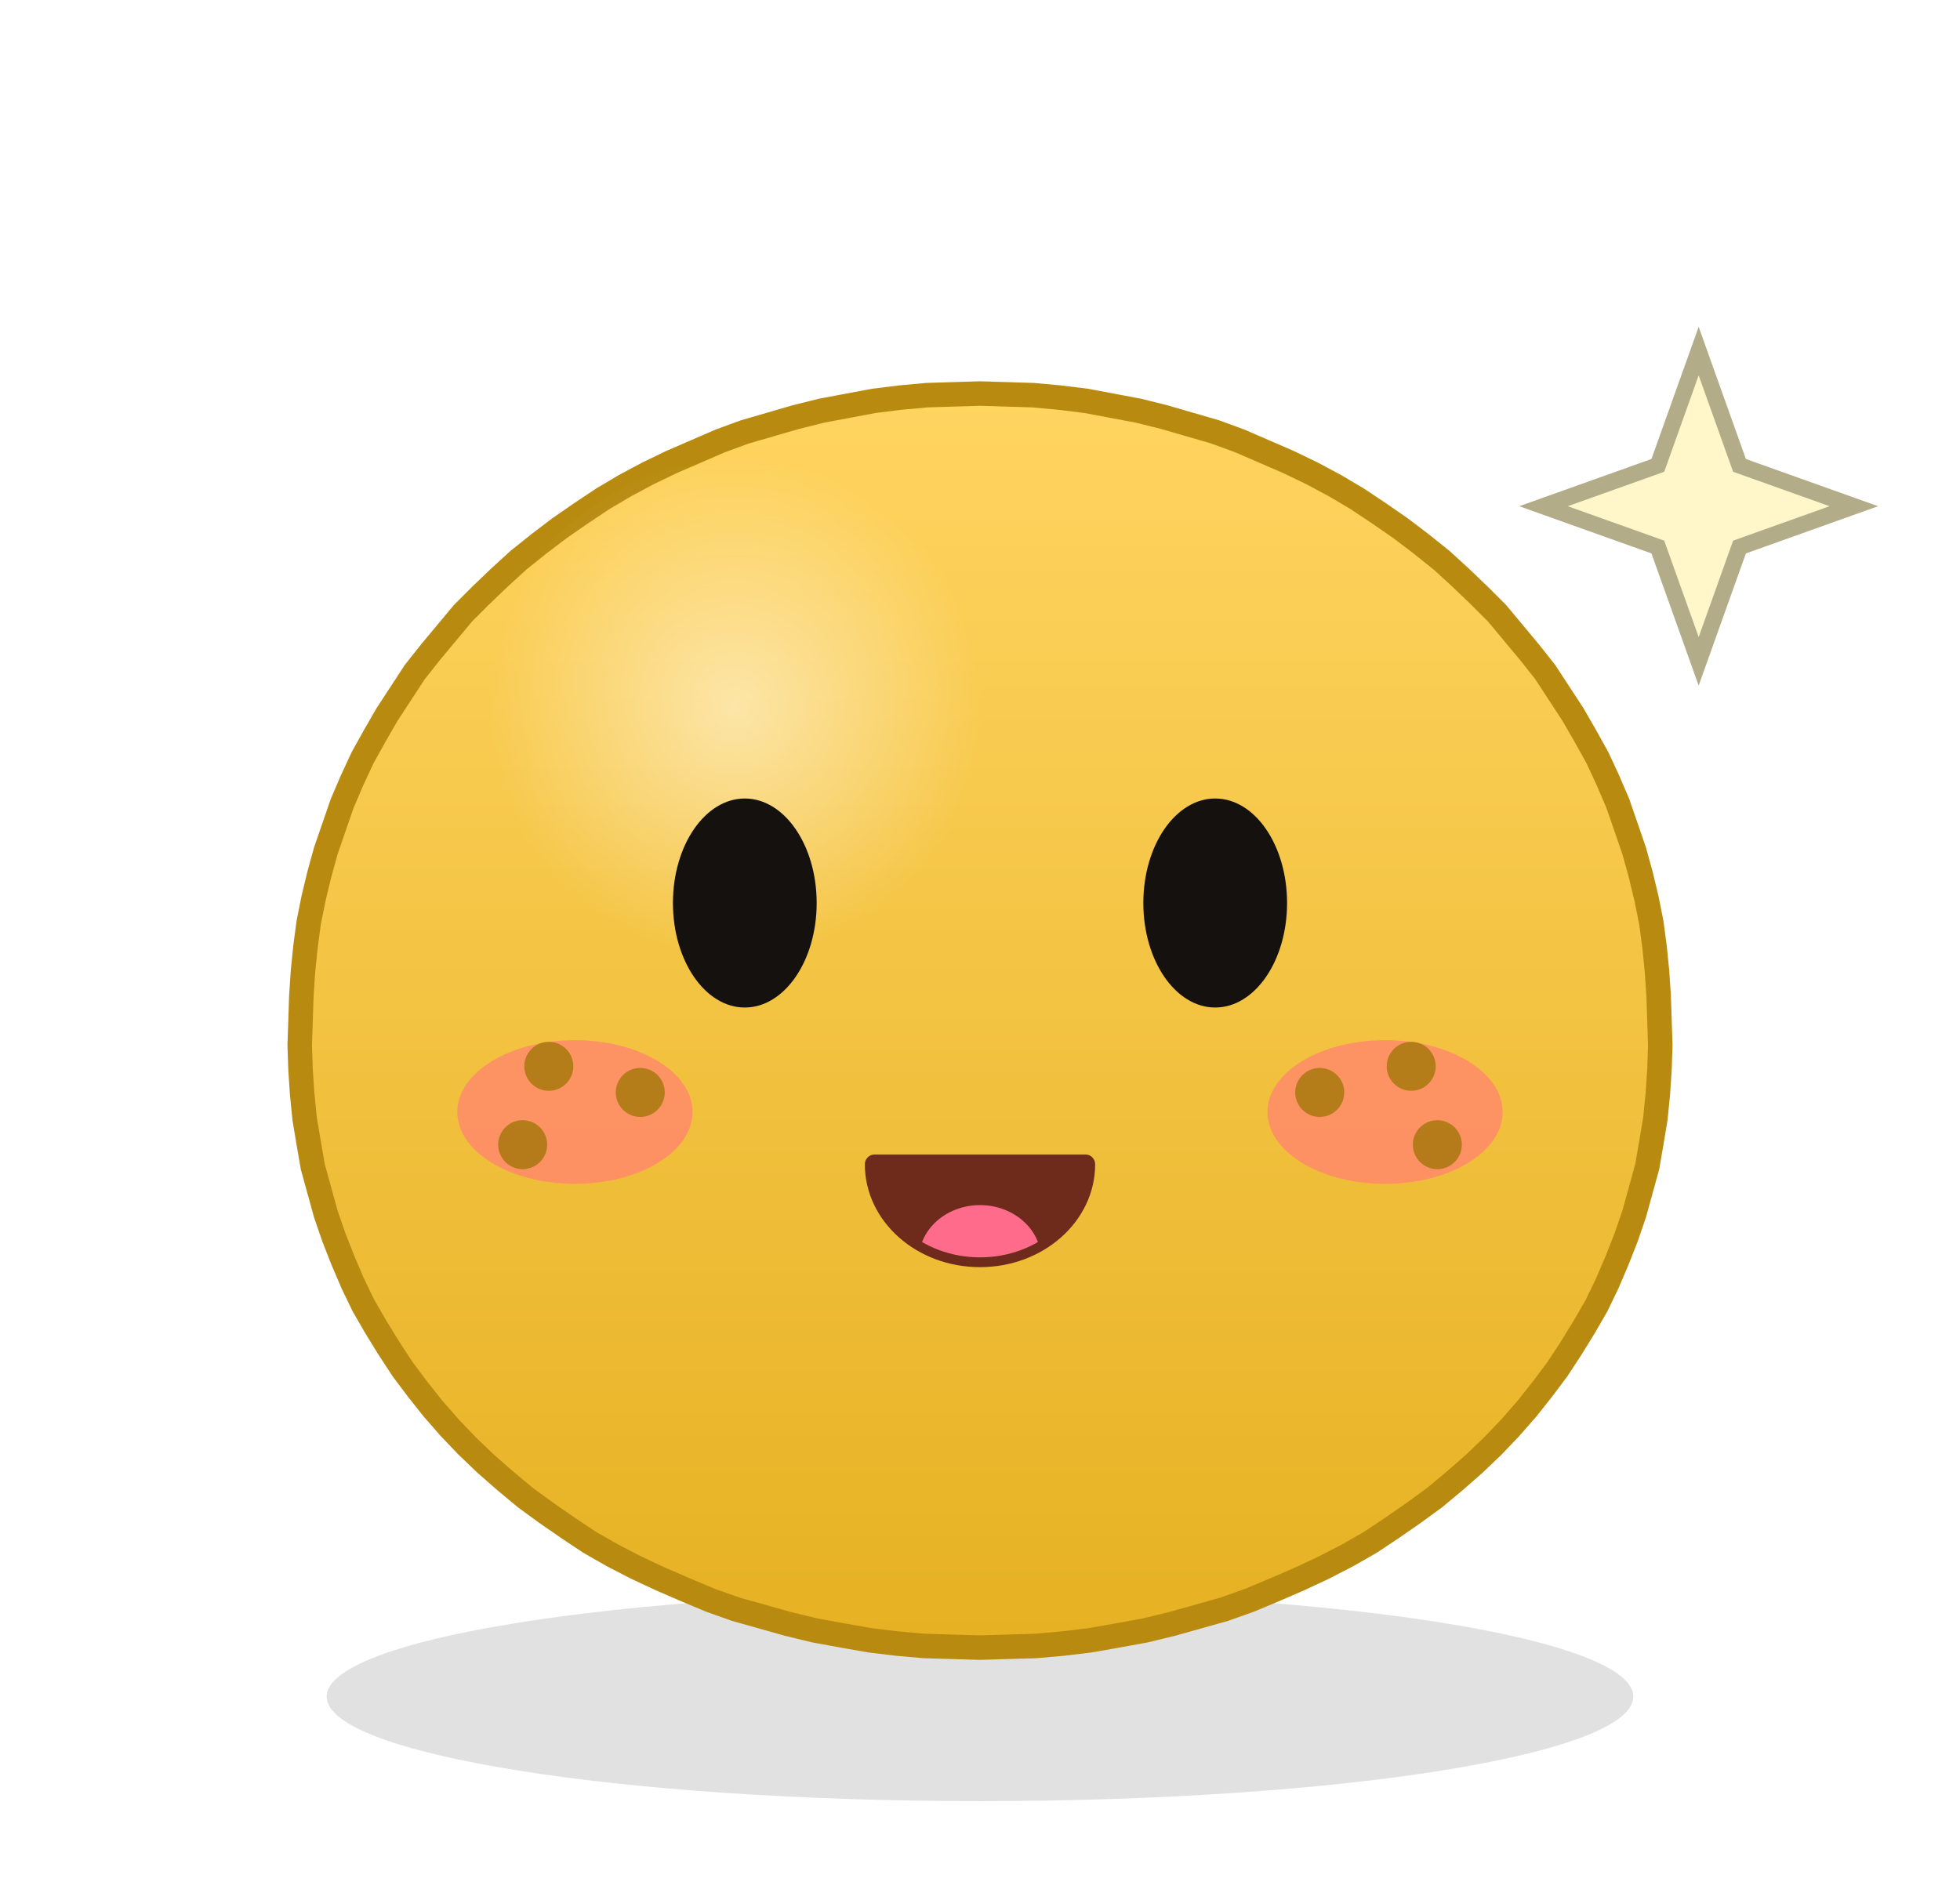
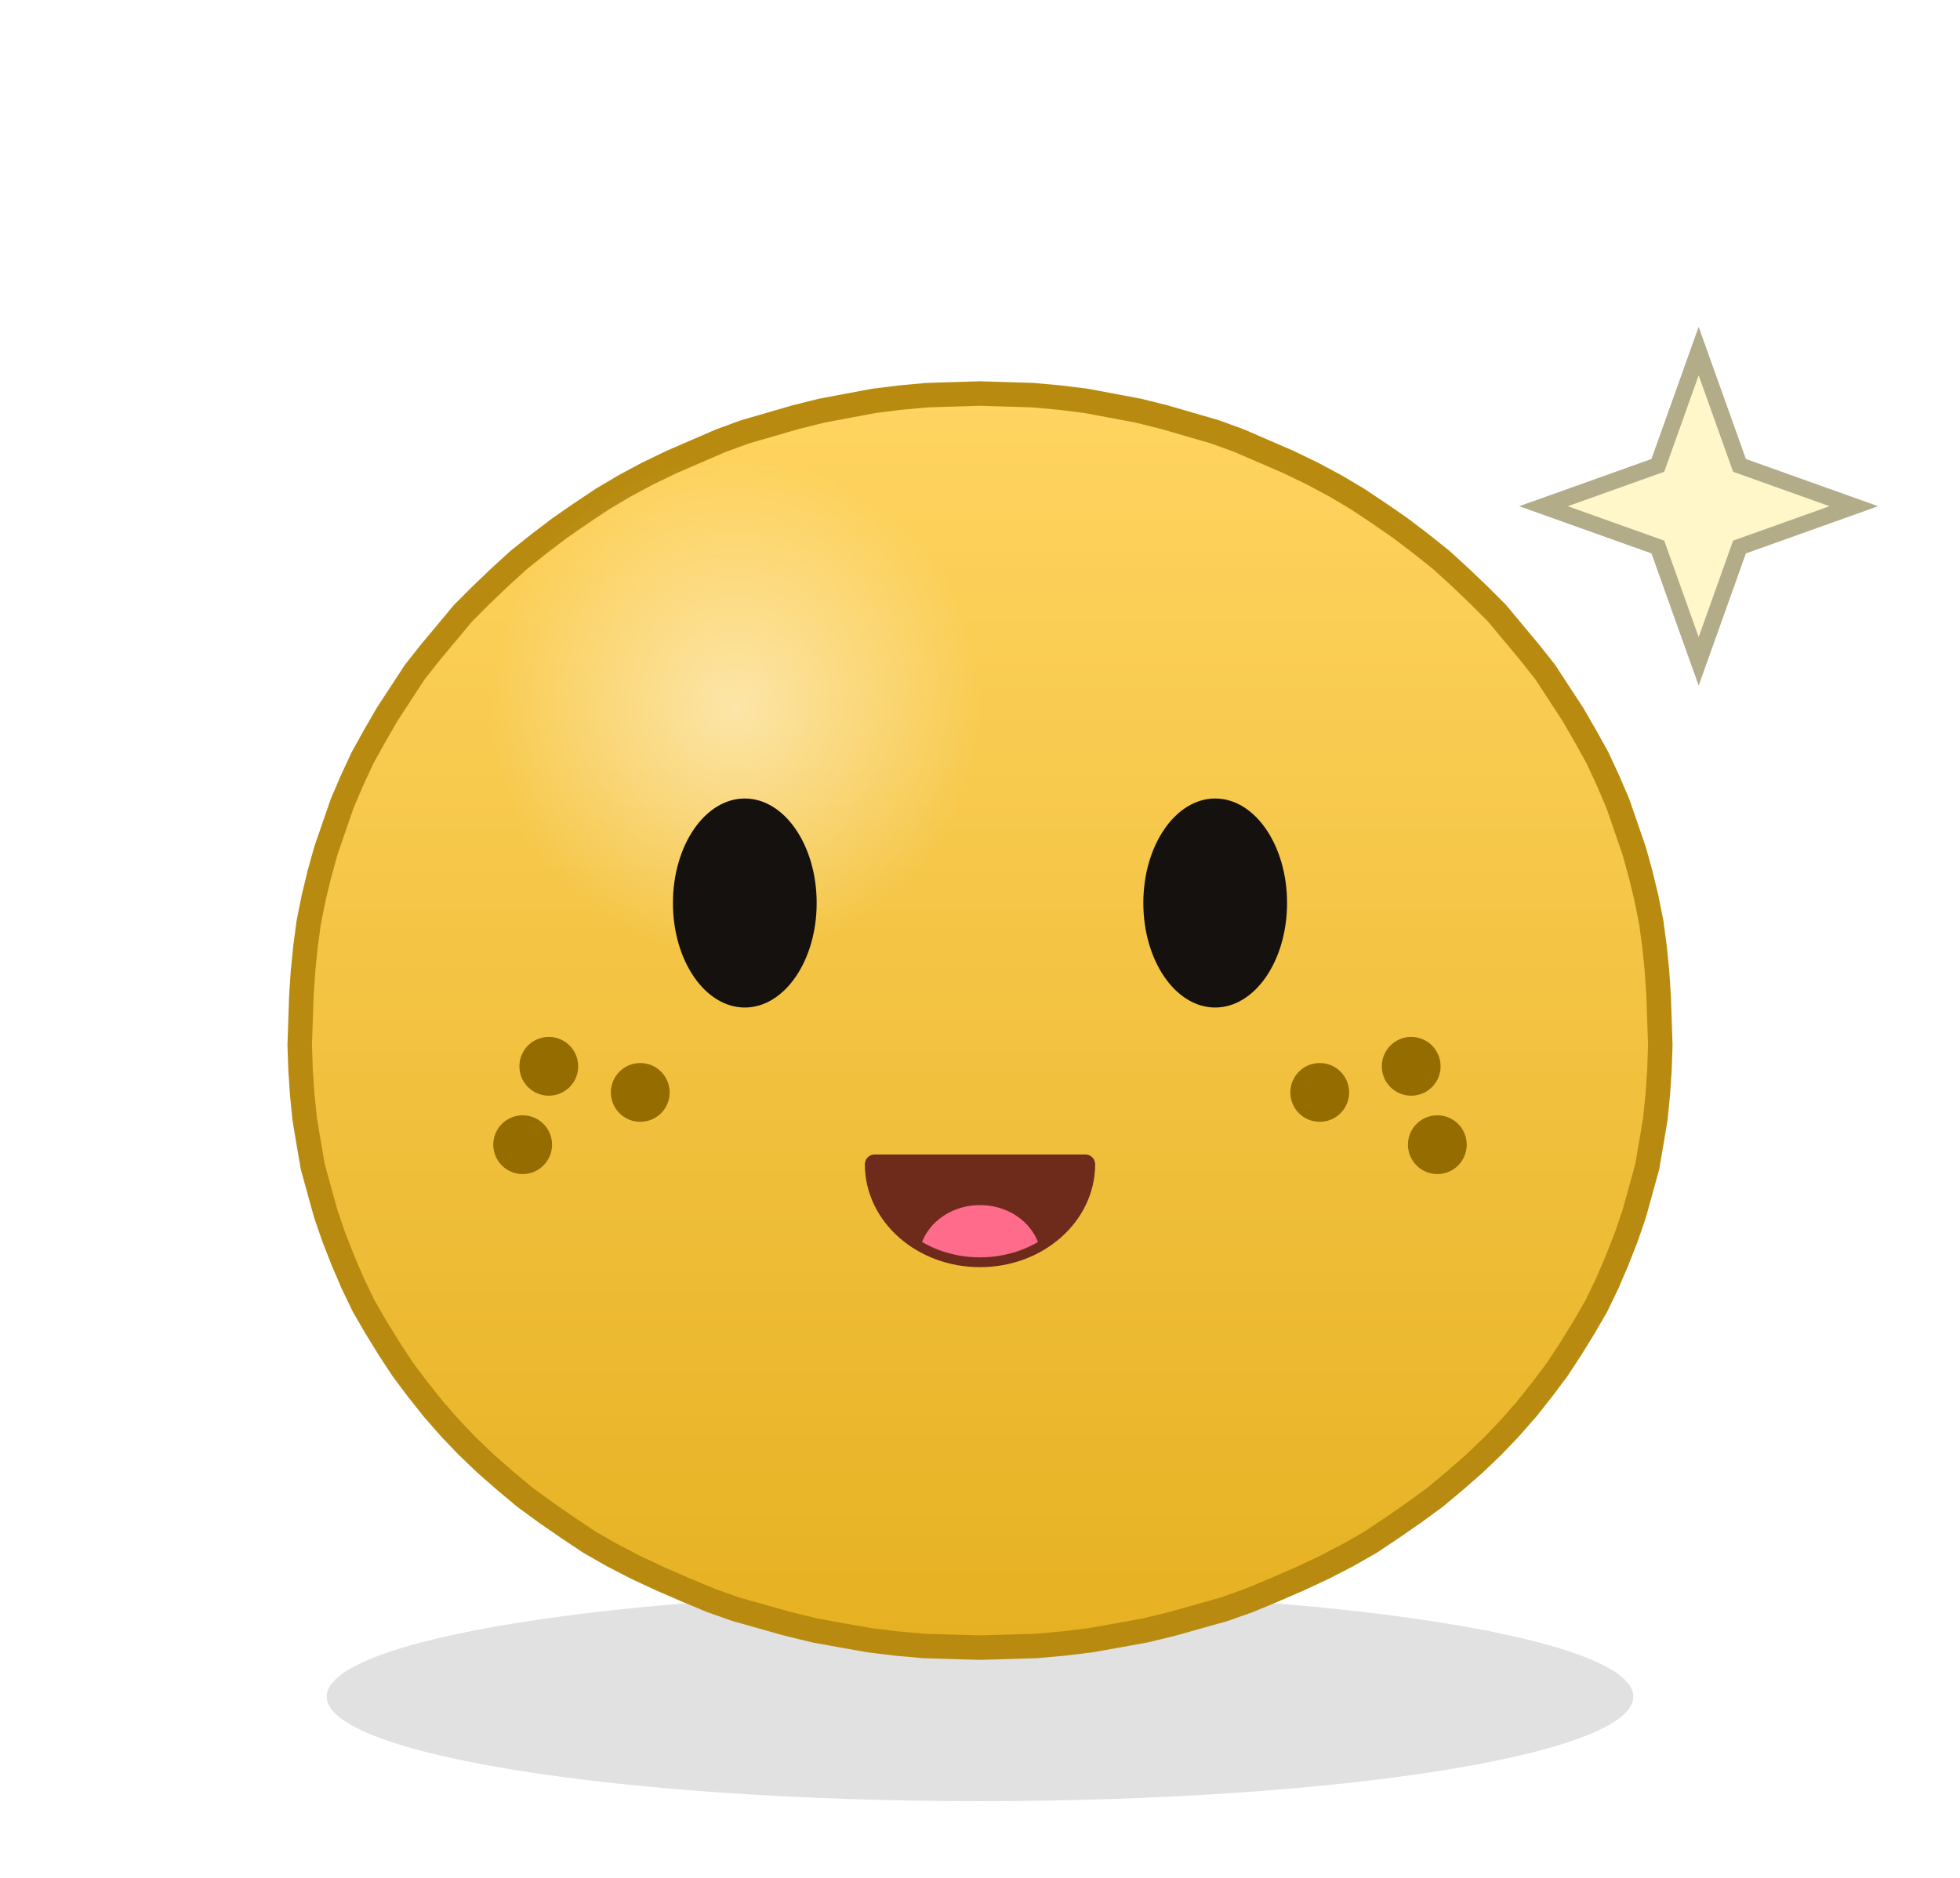
<svg xmlns="http://www.w3.org/2000/svg" viewBox="-120 -125 240 230" width="240" height="230">
  <defs>
    <linearGradient id="g" x1="0" y1="0" x2="0" y2="1">
      <stop offset="0" stop-color="#ffd460" />
      <stop offset="1" stop-color="#e6b122" />
    </linearGradient>
    <radialGradient id="h" gradientUnits="userSpaceOnUse" cx="-30.0" cy="-38.4" r="30.4">
      <stop offset="0" stop-color="#fff" stop-opacity=".5" />
      <stop offset="1" stop-color="#fff" stop-opacity="0" />
    </radialGradient>
  </defs>
  <ellipse cx="0" cy="82.8" rx="80.0" ry="12.8" fill="#000" opacity=".12" />
  <path d="M83.2 0.0 L83.3 3.0 L83.2 6.0 L83.0 9.0 L82.7 12.0 L82.2 15.0 L81.7 17.9 L80.9 20.8 L80.1 23.7 L79.1 26.6 L78.0 29.4 L76.8 32.2 L75.5 34.9 L74.0 37.5 L72.4 40.1 L70.7 42.7 L68.9 45.1 L67.0 47.5 L64.9 49.9 L62.8 52.1 L60.5 54.3 L58.1 56.4 L55.7 58.4 L53.1 60.3 L50.5 62.1 L47.8 63.9 L45.0 65.5 L42.1 67.0 L39.1 68.4 L36.1 69.7 L33.0 71.0 L29.9 72.1 L26.7 73.0 L23.5 73.9 L20.2 74.7 L16.9 75.3 L13.5 75.9 L10.2 76.3 L6.8 76.6 L3.4 76.7 L0.0 76.8 L-3.4 76.7 L-6.8 76.6 L-10.2 76.3 L-13.5 75.9 L-16.9 75.3 L-20.2 74.7 L-23.5 73.9 L-26.7 73.0 L-29.9 72.1 L-33.0 71.0 L-36.1 69.7 L-39.1 68.4 L-42.1 67.0 L-45.0 65.5 L-47.8 63.9 L-50.5 62.1 L-53.1 60.3 L-55.7 58.4 L-58.1 56.4 L-60.5 54.3 L-62.8 52.1 L-64.9 49.9 L-67.0 47.5 L-68.9 45.1 L-70.7 42.7 L-72.4 40.1 L-74.0 37.5 L-75.5 34.9 L-76.8 32.2 L-78.0 29.4 L-79.1 26.6 L-80.1 23.7 L-80.9 20.8 L-81.7 17.9 L-82.2 15.0 L-82.7 12.0 L-83.0 9.0 L-83.2 6.0 L-83.3 3.0 L-83.2 0.0 L-83.1 -3.0 L-82.9 -6.0 L-82.6 -9.0 L-82.2 -12.0 L-81.6 -15.0 L-80.9 -17.9 L-80.1 -20.8 L-79.1 -23.7 L-78.1 -26.6 L-76.9 -29.4 L-75.6 -32.2 L-74.1 -34.9 L-72.6 -37.5 L-70.9 -40.1 L-69.2 -42.7 L-67.3 -45.1 L-65.3 -47.5 L-63.3 -49.9 L-61.1 -52.1 L-58.8 -54.3 L-56.5 -56.4 L-54.0 -58.4 L-51.5 -60.3 L-48.9 -62.1 L-46.2 -63.9 L-43.5 -65.5 L-40.7 -67.0 L-37.8 -68.4 L-34.8 -69.7 L-31.8 -71.0 L-28.8 -72.1 L-25.7 -73.0 L-22.6 -73.9 L-19.4 -74.7 L-16.2 -75.3 L-13.0 -75.9 L-9.8 -76.3 L-6.5 -76.6 L-3.3 -76.7 L-0.0 -76.8 L3.3 -76.7 L6.5 -76.6 L9.8 -76.3 L13.0 -75.9 L16.2 -75.3 L19.4 -74.7 L22.6 -73.9 L25.7 -73.0 L28.8 -72.1 L31.8 -71.0 L34.8 -69.7 L37.8 -68.4 L40.7 -67.0 L43.5 -65.5 L46.2 -63.9 L48.9 -62.1 L51.5 -60.3 L54.0 -58.4 L56.5 -56.4 L58.8 -54.3 L61.1 -52.1 L63.3 -49.9 L65.3 -47.5 L67.3 -45.1 L69.2 -42.7 L70.9 -40.1 L72.6 -37.5 L74.1 -34.9 L75.6 -32.2 L76.9 -29.4 L78.1 -26.6 L79.1 -23.7 L80.1 -20.8 L80.9 -17.9 L81.6 -15.0 L82.2 -12.0 L82.6 -9.0 L82.9 -6.0 L83.1 -3.0Z" fill="url(#g)" stroke="#b88b10" stroke-width="3" />
  <path d="M83.2 0.0 L83.3 3.0 L83.2 6.0 L83.0 9.0 L82.7 12.0 L82.2 15.0 L81.7 17.9 L80.9 20.8 L80.1 23.7 L79.1 26.6 L78.0 29.4 L76.8 32.2 L75.5 34.9 L74.0 37.5 L72.4 40.1 L70.7 42.7 L68.9 45.1 L67.0 47.5 L64.9 49.9 L62.8 52.1 L60.5 54.3 L58.1 56.4 L55.7 58.4 L53.1 60.3 L50.5 62.1 L47.8 63.9 L45.0 65.5 L42.1 67.0 L39.1 68.4 L36.1 69.7 L33.0 71.0 L29.9 72.1 L26.7 73.0 L23.5 73.9 L20.2 74.7 L16.9 75.3 L13.5 75.9 L10.2 76.3 L6.8 76.6 L3.4 76.7 L0.0 76.8 L-3.4 76.7 L-6.8 76.6 L-10.2 76.3 L-13.5 75.9 L-16.9 75.3 L-20.2 74.7 L-23.5 73.9 L-26.7 73.0 L-29.9 72.1 L-33.0 71.0 L-36.1 69.7 L-39.1 68.4 L-42.1 67.0 L-45.0 65.5 L-47.8 63.9 L-50.5 62.1 L-53.1 60.3 L-55.7 58.4 L-58.1 56.4 L-60.5 54.3 L-62.8 52.1 L-64.9 49.9 L-67.0 47.5 L-68.9 45.1 L-70.7 42.7 L-72.4 40.1 L-74.0 37.5 L-75.5 34.9 L-76.8 32.2 L-78.0 29.4 L-79.1 26.6 L-80.1 23.7 L-80.9 20.8 L-81.7 17.9 L-82.2 15.0 L-82.7 12.0 L-83.0 9.0 L-83.2 6.0 L-83.3 3.0 L-83.2 0.0 L-83.1 -3.0 L-82.9 -6.0 L-82.6 -9.0 L-82.2 -12.0 L-81.6 -15.0 L-80.9 -17.9 L-80.1 -20.8 L-79.1 -23.7 L-78.1 -26.6 L-76.9 -29.4 L-75.6 -32.2 L-74.1 -34.9 L-72.6 -37.5 L-70.9 -40.1 L-69.2 -42.7 L-67.3 -45.1 L-65.3 -47.5 L-63.3 -49.9 L-61.1 -52.1 L-58.8 -54.3 L-56.5 -56.4 L-54.0 -58.4 L-51.5 -60.3 L-48.9 -62.1 L-46.2 -63.9 L-43.5 -65.5 L-40.7 -67.0 L-37.8 -68.4 L-34.8 -69.7 L-31.8 -71.0 L-28.8 -72.1 L-25.7 -73.0 L-22.6 -73.9 L-19.4 -74.7 L-16.2 -75.3 L-13.0 -75.9 L-9.8 -76.3 L-6.5 -76.6 L-3.3 -76.7 L-0.0 -76.8 L3.3 -76.7 L6.5 -76.6 L9.8 -76.3 L13.0 -75.9 L16.2 -75.3 L19.4 -74.7 L22.6 -73.9 L25.7 -73.0 L28.8 -72.1 L31.8 -71.0 L34.8 -69.7 L37.8 -68.4 L40.7 -67.0 L43.5 -65.5 L46.2 -63.9 L48.9 -62.1 L51.5 -60.3 L54.0 -58.4 L56.5 -56.4 L58.8 -54.3 L61.1 -52.1 L63.3 -49.9 L65.3 -47.5 L67.3 -45.1 L69.2 -42.7 L70.9 -40.1 L72.6 -37.5 L74.1 -34.9 L75.6 -32.2 L76.9 -29.4 L78.1 -26.6 L79.1 -23.7 L80.1 -20.8 L80.9 -17.9 L81.6 -15.0 L82.2 -12.0 L82.6 -9.0 L82.9 -6.0 L83.1 -3.0Z" fill="url(#h)" />
  <g transform="translate(0 22)">
    <path d="M88 -104 L93 -90 L107 -85 L93 -80 L88 -66 L83 -80 L69 -85 L83 -90Z" fill="#fff6c9" stroke="#b2ac89" stroke-width="2" />
  </g>
-   <ellipse cx="-49.6" cy="11.2" rx="14.4" ry="8.8" fill="#ff8a6a" opacity=".85" />
-   <circle cx="-41.6" cy="8.8" r="3.0" fill="#9e7402" opacity=".75" />
-   <circle cx="-52.8" cy="5.6" r="3.0" fill="#9e7402" opacity=".75" />
-   <circle cx="-56.0" cy="15.2" r="3.0" fill="#9e7402" opacity=".75" />
-   <ellipse cx="49.6" cy="11.2" rx="14.4" ry="8.8" fill="#ff8a6a" opacity=".85" />
-   <circle cx="41.6" cy="8.8" r="3.0" fill="#9e7402" opacity=".75" />
-   <circle cx="52.8" cy="5.6" r="3.0" fill="#9e7402" opacity=".75" />
-   <circle cx="56.0" cy="15.2" r="3.0" fill="#9e7402" opacity=".75" />
+   <circle cx="-41.6" cy="8.8" r="3.6" fill="#946c00" />
+   <circle cx="-52.8" cy="5.6" r="3.6" fill="#946c00" />
+   <circle cx="-56.0" cy="15.2" r="3.6" fill="#946c00" />
+   <circle cx="41.6" cy="8.8" r="3.6" fill="#946c00" />
+   <circle cx="52.8" cy="5.6" r="3.6" fill="#946c00" />
+   <circle cx="56.0" cy="15.2" r="3.6" fill="#946c00" />
  <ellipse cx="-28.8" cy="-14.4" rx="8.8" ry="12.8" fill="#15110f" />
  <ellipse cx="28.8" cy="-14.4" rx="8.8" ry="12.8" fill="#15110f" />
  <clipPath id="m">
    <path d="M-12.9 17.6 A12.9 11.4 0 0 0 12.9 17.6Z" />
  </clipPath>
  <path d="M-12.9 17.6 A12.9 11.4 0 0 0 12.9 17.6Z" fill="#6e2a1a" stroke="#6e2a1a" stroke-width="2.4" stroke-linejoin="round" />
  <ellipse clip-path="url(#m)" cx="0" cy="29.3" rx="7.5" ry="6.7" fill="#ff6b8a" />
</svg>
